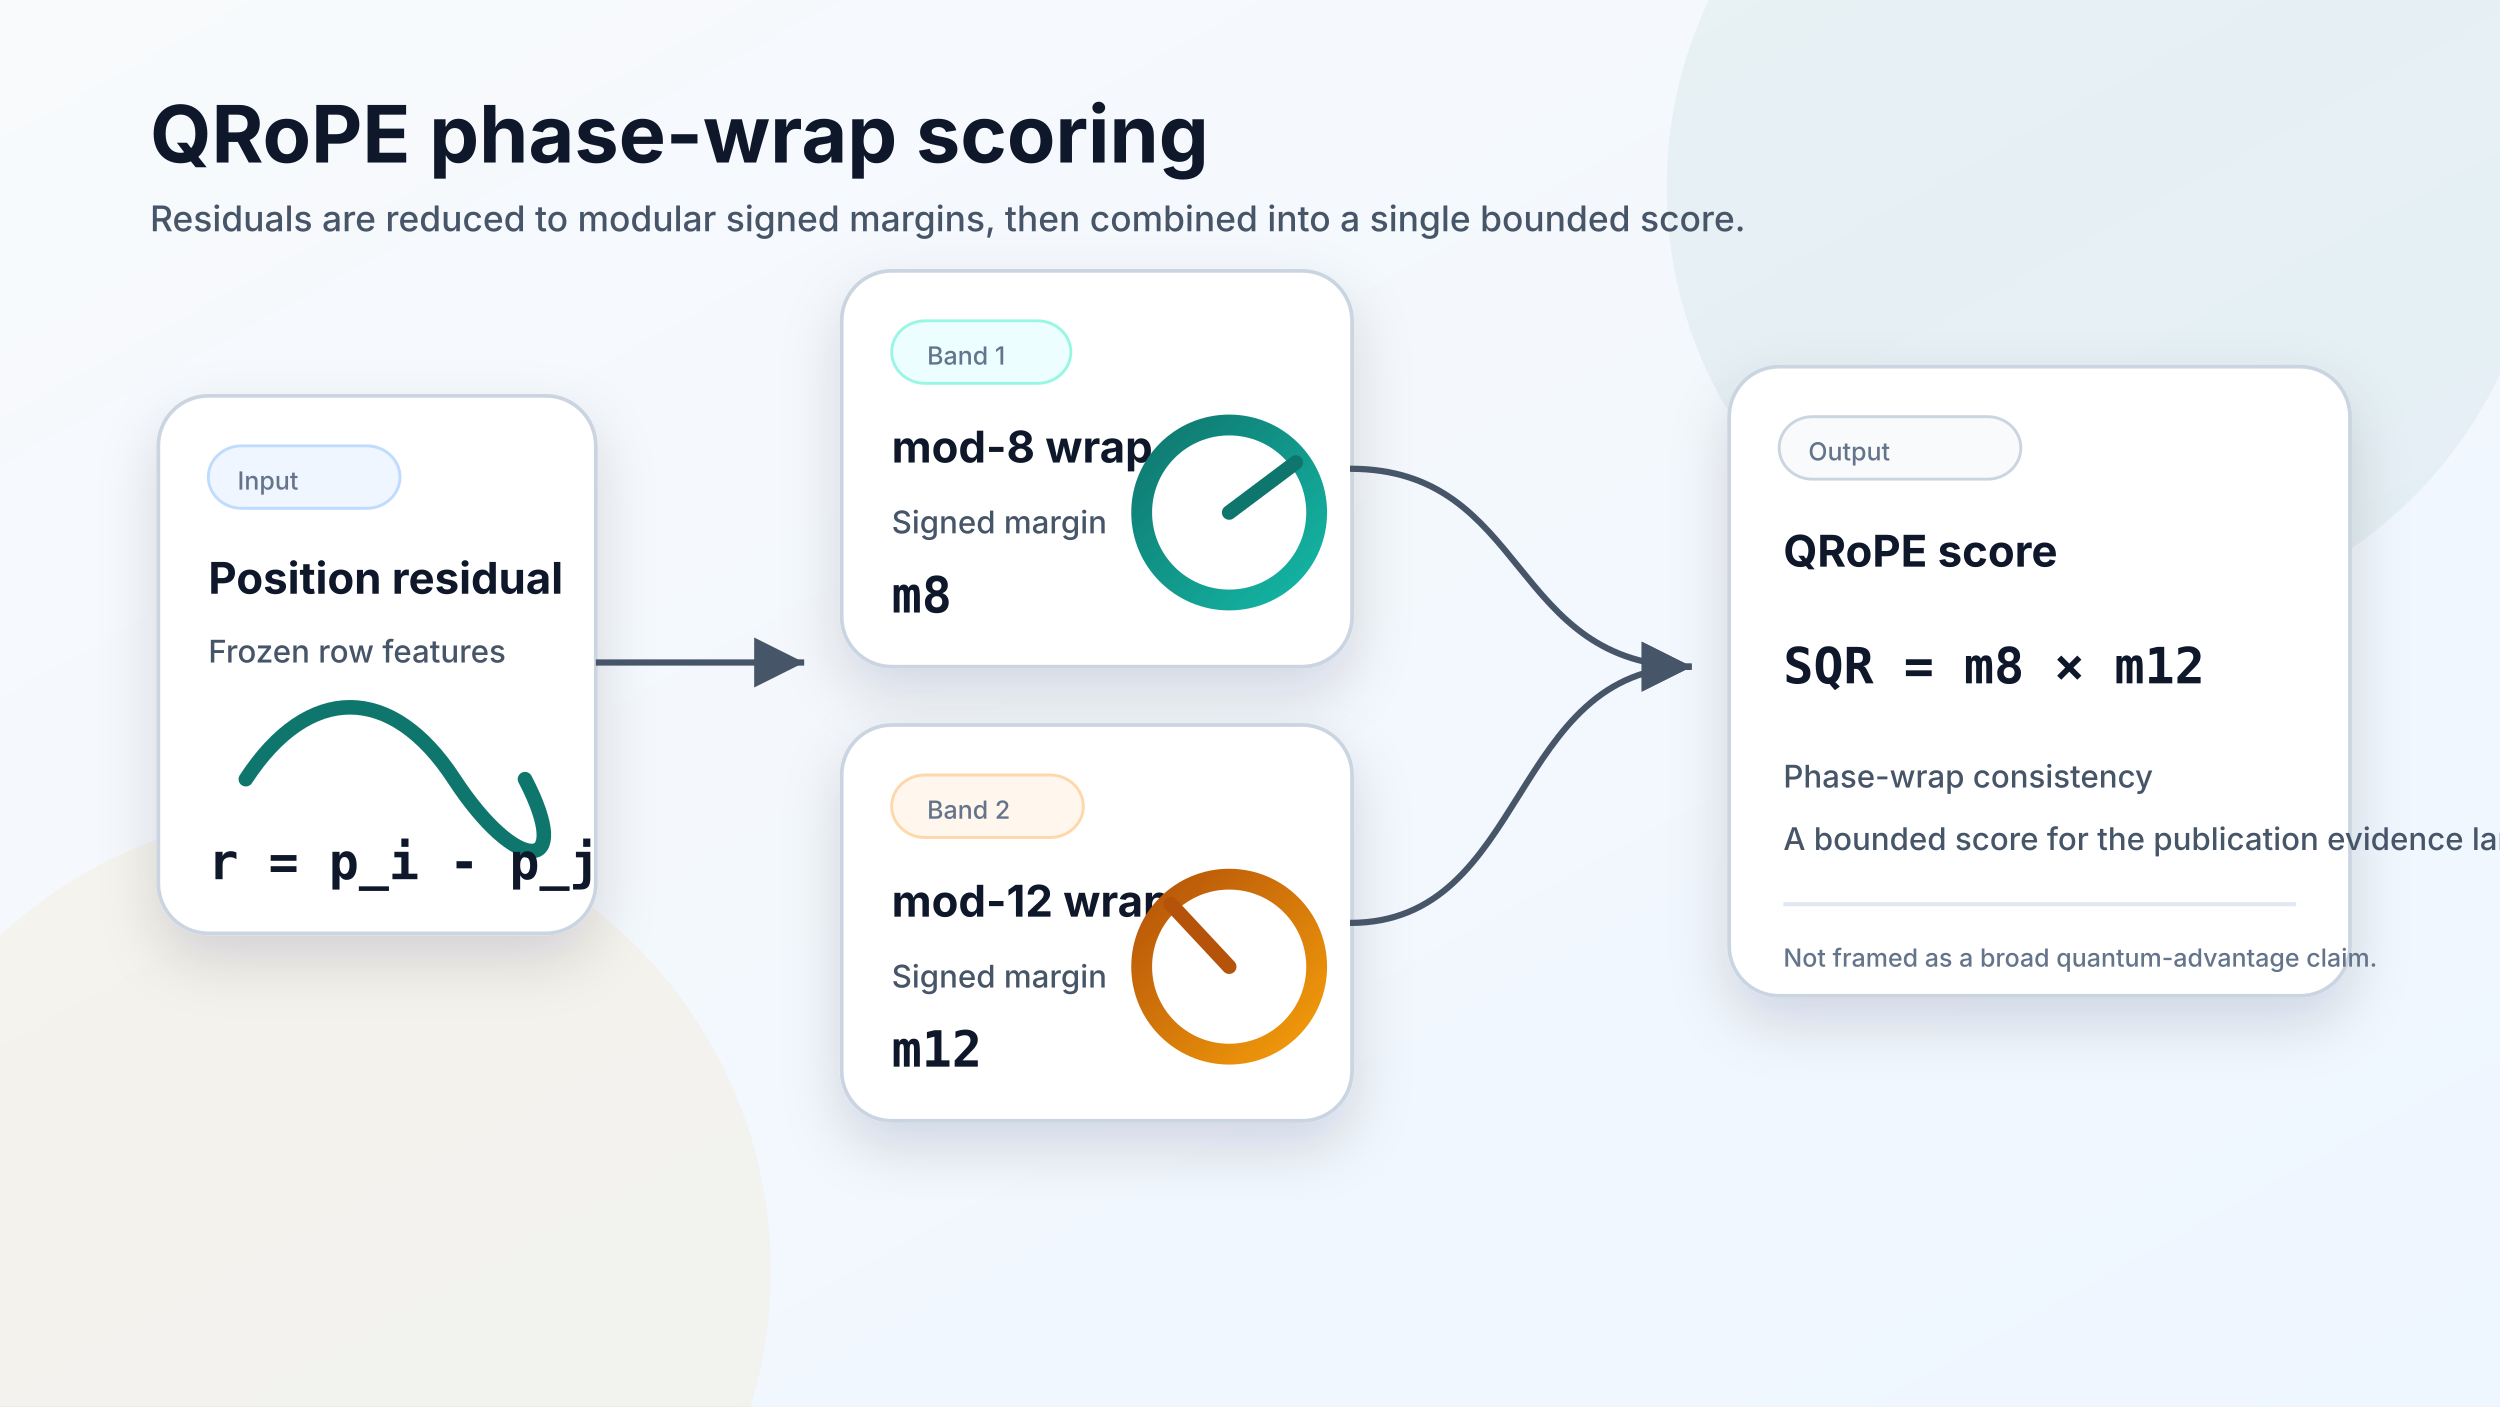
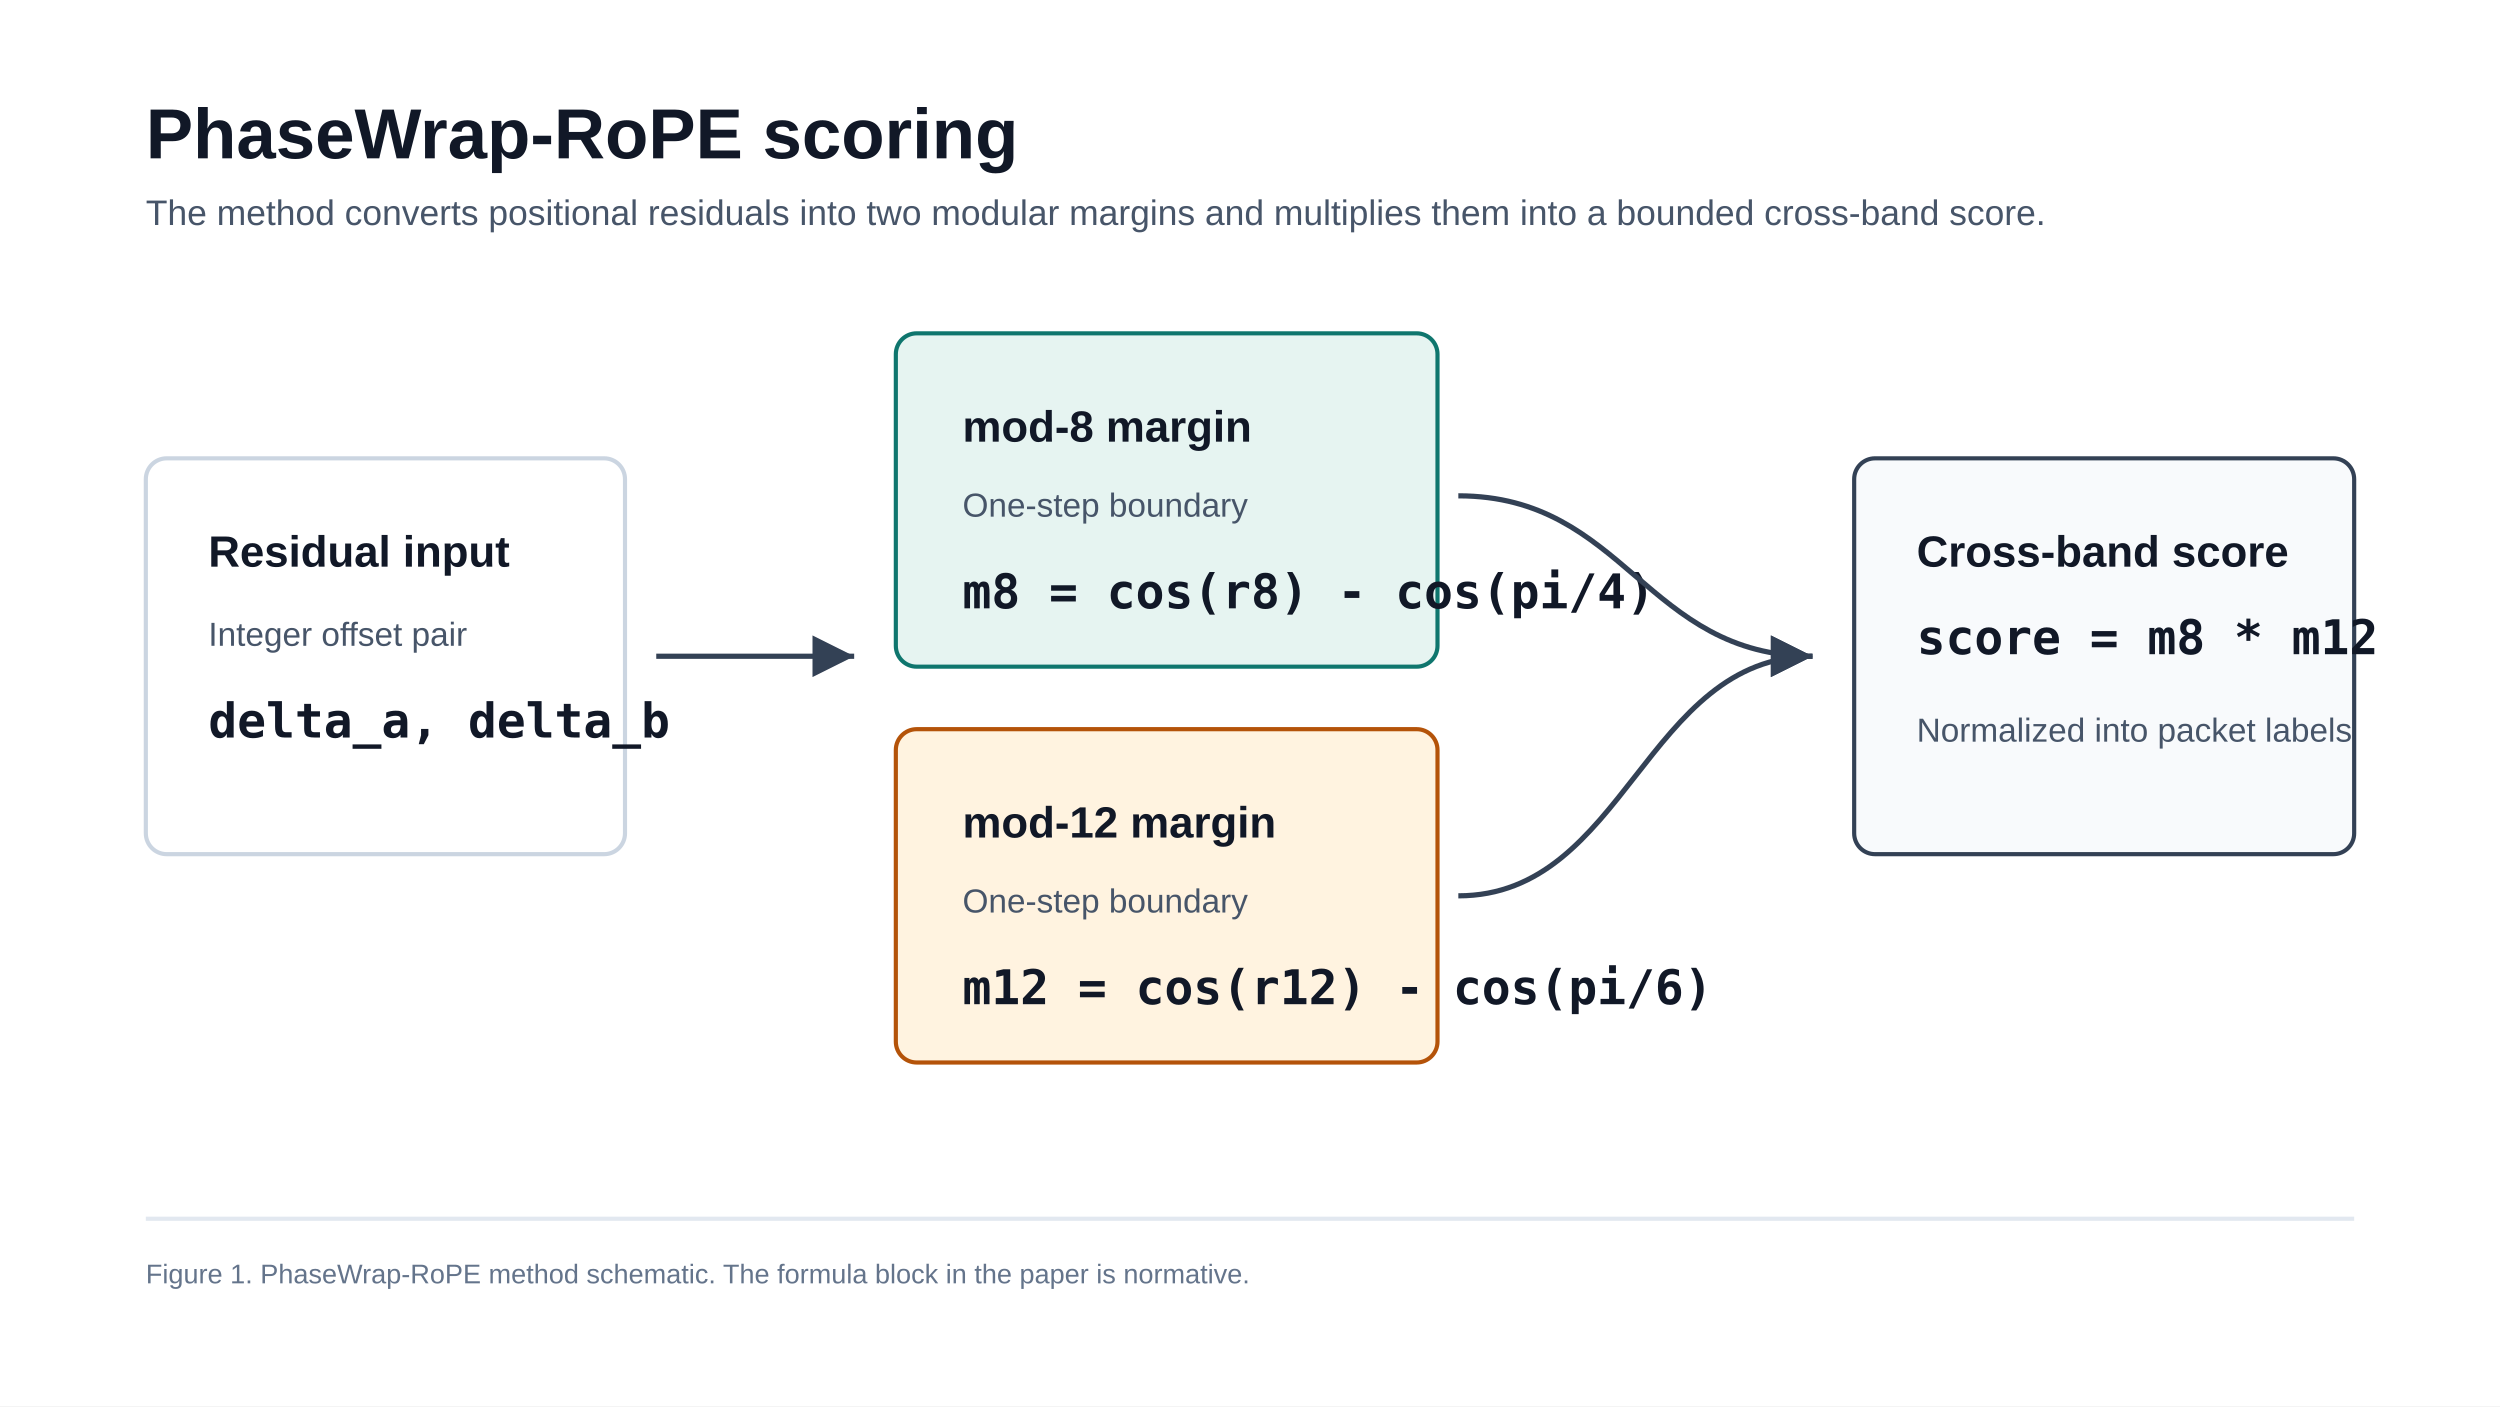
<svg xmlns="http://www.w3.org/2000/svg" width="1200" height="675" viewBox="0 0 1200 675" role="img" aria-labelledby="title desc">
  <defs>
-     <linearGradient id="bg" x1="0" y1="0" x2="1" y2="1">
-       <stop offset="0" stop-color="#f8fafc" />
-       <stop offset="1" stop-color="#eef6ff" />
-     </linearGradient>
-     <linearGradient id="teal" x1="0" y1="0" x2="1" y2="1">
-       <stop offset="0" stop-color="#0f766e" />
-       <stop offset="1" stop-color="#14b8a6" />
-     </linearGradient>
-     <linearGradient id="amber" x1="0" y1="0" x2="1" y2="1">
-       <stop offset="0" stop-color="#b45309" />
-       <stop offset="1" stop-color="#f59e0b" />
-     </linearGradient>
-     <filter id="shadow" x="-20%" y="-20%" width="140%" height="140%">
-       <feDropShadow dx="0" dy="12" stdDeviation="14" flood-color="#0f172a" flood-opacity="0.14" />
-     </filter>
-     <marker id="arrow" markerWidth="12" markerHeight="12" refX="10" refY="6" orient="auto">
-       <path d="M2,2 L10,6 L2,10 Z" fill="#475569" />
+     <marker id="arrow" markerWidth="10" markerHeight="10" refX="9" refY="5" orient="auto">
+       <path d="M1,1 L9,5 L1,9 Z" fill="#334155" />
    </marker>
    <style>
-       .title { font: 700 38px Inter, Arial, sans-serif; fill: #0f172a; }
-       .subtitle { font: 500 17px Inter, Arial, sans-serif; fill: #475569; }
-       .label { font: 700 21px Inter, Arial, sans-serif; fill: #0f172a; }
-       .small { font: 500 15px Inter, Arial, sans-serif; fill: #475569; }
-       .tiny { font: 500 12px Inter, Arial, sans-serif; fill: #64748b; }
-       .mono { font: 700 24px "SFMono-Regular", Consolas, monospace; fill: #0f172a; }
-       .box { fill: #ffffff; stroke: #cbd5e1; stroke-width: 1.8; rx: 24; filter: url(#shadow); }
-       .pill { fill: #eff6ff; stroke: #bfdbfe; stroke-width: 1.4; rx: 16; }
-       .line { stroke: #475569; stroke-width: 3; fill: none; marker-end: url(#arrow); }
+       .title { font: 700 34px Arial, sans-serif; fill: #111827; }
+       .subtitle { font: 400 17px Arial, sans-serif; fill: #475569; }
+       .box { fill: #ffffff; stroke: #cbd5e1; stroke-width: 2; rx: 10; }
+       .band8 { fill: #e6f4f1; stroke: #0f766e; stroke-width: 2; rx: 10; }
+       .band12 { fill: #fff3e0; stroke: #b45309; stroke-width: 2; rx: 10; }
+       .score { fill: #f8fafc; stroke: #334155; stroke-width: 2; rx: 10; }
+       .label { font: 700 21px Arial, sans-serif; fill: #111827; }
+       .body { font: 400 16px Arial, sans-serif; fill: #475569; }
+       .mono { font: 700 23px Consolas, monospace; fill: #111827; }
+       .small { font: 400 13px Arial, sans-serif; fill: #64748b; }
+       .arrow { stroke: #334155; stroke-width: 2.5; fill: none; marker-end: url(#arrow); }
    </style>
  </defs>
-   <rect width="1200" height="675" fill="url(#bg)" />
-   <circle cx="1010" cy="90" r="210" fill="#0f766e" opacity="0.06" />
-   <circle cx="150" cy="610" r="220" fill="#f59e0b" opacity="0.07" />
-   <text x="72" y="78" class="title">QRoPE phase-wrap scoring</text>
-   <text x="72" y="111" class="subtitle">Residuals are reduced to modular signed margins, then combined into a single bounded score.</text>
-   <g transform="translate(76,190)">
-     <rect width="210" height="258" class="box" />
-     <rect x="24" y="24" width="92" height="30" class="pill" />
-     <text x="38" y="45" class="tiny">Input</text>
-     <text x="24" y="95" class="label">Position residual</text>
-     <text x="24" y="128" class="small">Frozen row features</text>
-     <path d="M42 184 C72 138, 112 138, 142 184 S200 230, 176 184" stroke="#0f766e" stroke-width="7" fill="none" stroke-linecap="round" />
-     <text x="24" y="232" class="mono">r = p_i - p_j</text>
-   </g>
-   <path d="M286 318 L386 318" class="line" />
-   <g transform="translate(404,130)">
-     <rect width="245" height="190" class="box" />
-     <rect x="24" y="24" width="86" height="30" fill="#ecfeff" stroke="#99f6e4" stroke-width="1.4" rx="16" />
-     <text x="41" y="45" class="tiny">Band 1</text>
-     <text x="24" y="92" class="label">mod-8 wrap</text>
-     <text x="24" y="126" class="small">Signed margin</text>
-     <text x="24" y="164" class="mono">m8</text>
-     <circle cx="186" cy="116" r="42" fill="none" stroke="url(#teal)" stroke-width="10" />
-     <path d="M186 116 L218 92" stroke="#0f766e" stroke-width="7" stroke-linecap="round" />
-   </g>
-   <g transform="translate(404,348)">
-     <rect width="245" height="190" class="box" />
-     <rect x="24" y="24" width="92" height="30" fill="#fff7ed" stroke="#fed7aa" stroke-width="1.4" rx="16" />
-     <text x="41" y="45" class="tiny">Band 2</text>
-     <text x="24" y="92" class="label">mod-12 wrap</text>
-     <text x="24" y="126" class="small">Signed margin</text>
-     <text x="24" y="164" class="mono">m12</text>
-     <circle cx="186" cy="116" r="42" fill="none" stroke="url(#amber)" stroke-width="10" />
-     <path d="M186 116 L158 86" stroke="#b45309" stroke-width="7" stroke-linecap="round" />
-   </g>
-   <path d="M648 225 C734 225, 724 320, 812 320" class="line" />
-   <path d="M648 443 C734 443, 724 320, 812 320" class="line" />
-   <g transform="translate(830,176)">
-     <rect width="298" height="302" class="box" />
-     <rect x="24" y="24" width="116" height="30" fill="#f8fafc" stroke="#cbd5e1" stroke-width="1.4" rx="16" />
-     <text x="38" y="45" class="tiny">Output</text>
-     <text x="26" y="96" class="label">QRoPE score</text>
-     <text x="26" y="152" class="mono">SQR = m8 × m12</text>
-     <text x="26" y="202" class="small">Phase-wrap consistency</text>
-     <text x="26" y="232" class="small">A bounded score for the publication evidence lane.</text>
-     <line x1="26" y1="258" x2="272" y2="258" stroke="#e2e8f0" stroke-width="2" />
-     <text x="26" y="288" class="tiny">Not framed as a broad quantum-advantage claim.</text>
-   </g>
+   <rect width="1200" height="675" fill="#ffffff" />
+   <text x="70" y="76" class="title">PhaseWrap-RoPE scoring</text>
+   <text x="70" y="108" class="subtitle">The method converts positional residuals into two modular margins and multiplies them into a bounded cross-band score.</text>
+   <rect x="70" y="220" width="230" height="190" class="box" />
+   <text x="100" y="272" class="label">Residual input</text>
+   <text x="100" y="310" class="body">Integer offset pair</text>
+   <text x="100" y="354" class="mono">delta_a, delta_b</text>
+   <path d="M315 315 L410 315" class="arrow" />
+   <rect x="430" y="160" width="260" height="160" class="band8" />
+   <text x="462" y="212" class="label">mod-8 margin</text>
+   <text x="462" y="248" class="body">One-step boundary</text>
+   <text x="462" y="292" class="mono">m8 = cos(r8) - cos(pi/4)</text>
+   <rect x="430" y="350" width="260" height="160" class="band12" />
+   <text x="462" y="402" class="label">mod-12 margin</text>
+   <text x="462" y="438" class="body">One-step boundary</text>
+   <text x="462" y="482" class="mono">m12 = cos(r12) - cos(pi/6)</text>
+   <path d="M700 238 C780 238, 790 315, 870 315" class="arrow" />
+   <path d="M700 430 C780 430, 790 315, 870 315" class="arrow" />
+   <rect x="890" y="220" width="240" height="190" class="score" />
+   <text x="920" y="272" class="label">Cross-band score</text>
+   <text x="920" y="314" class="mono">score = m8 * m12</text>
+   <text x="920" y="356" class="body">Normalized into packet labels</text>
+   <line x1="70" y1="585" x2="1130" y2="585" stroke="#e2e8f0" stroke-width="2" />
+   <text x="70" y="616" class="small">Figure 1. PhaseWrap-RoPE method schematic. The formula block in the paper is normative.</text>
</svg>
